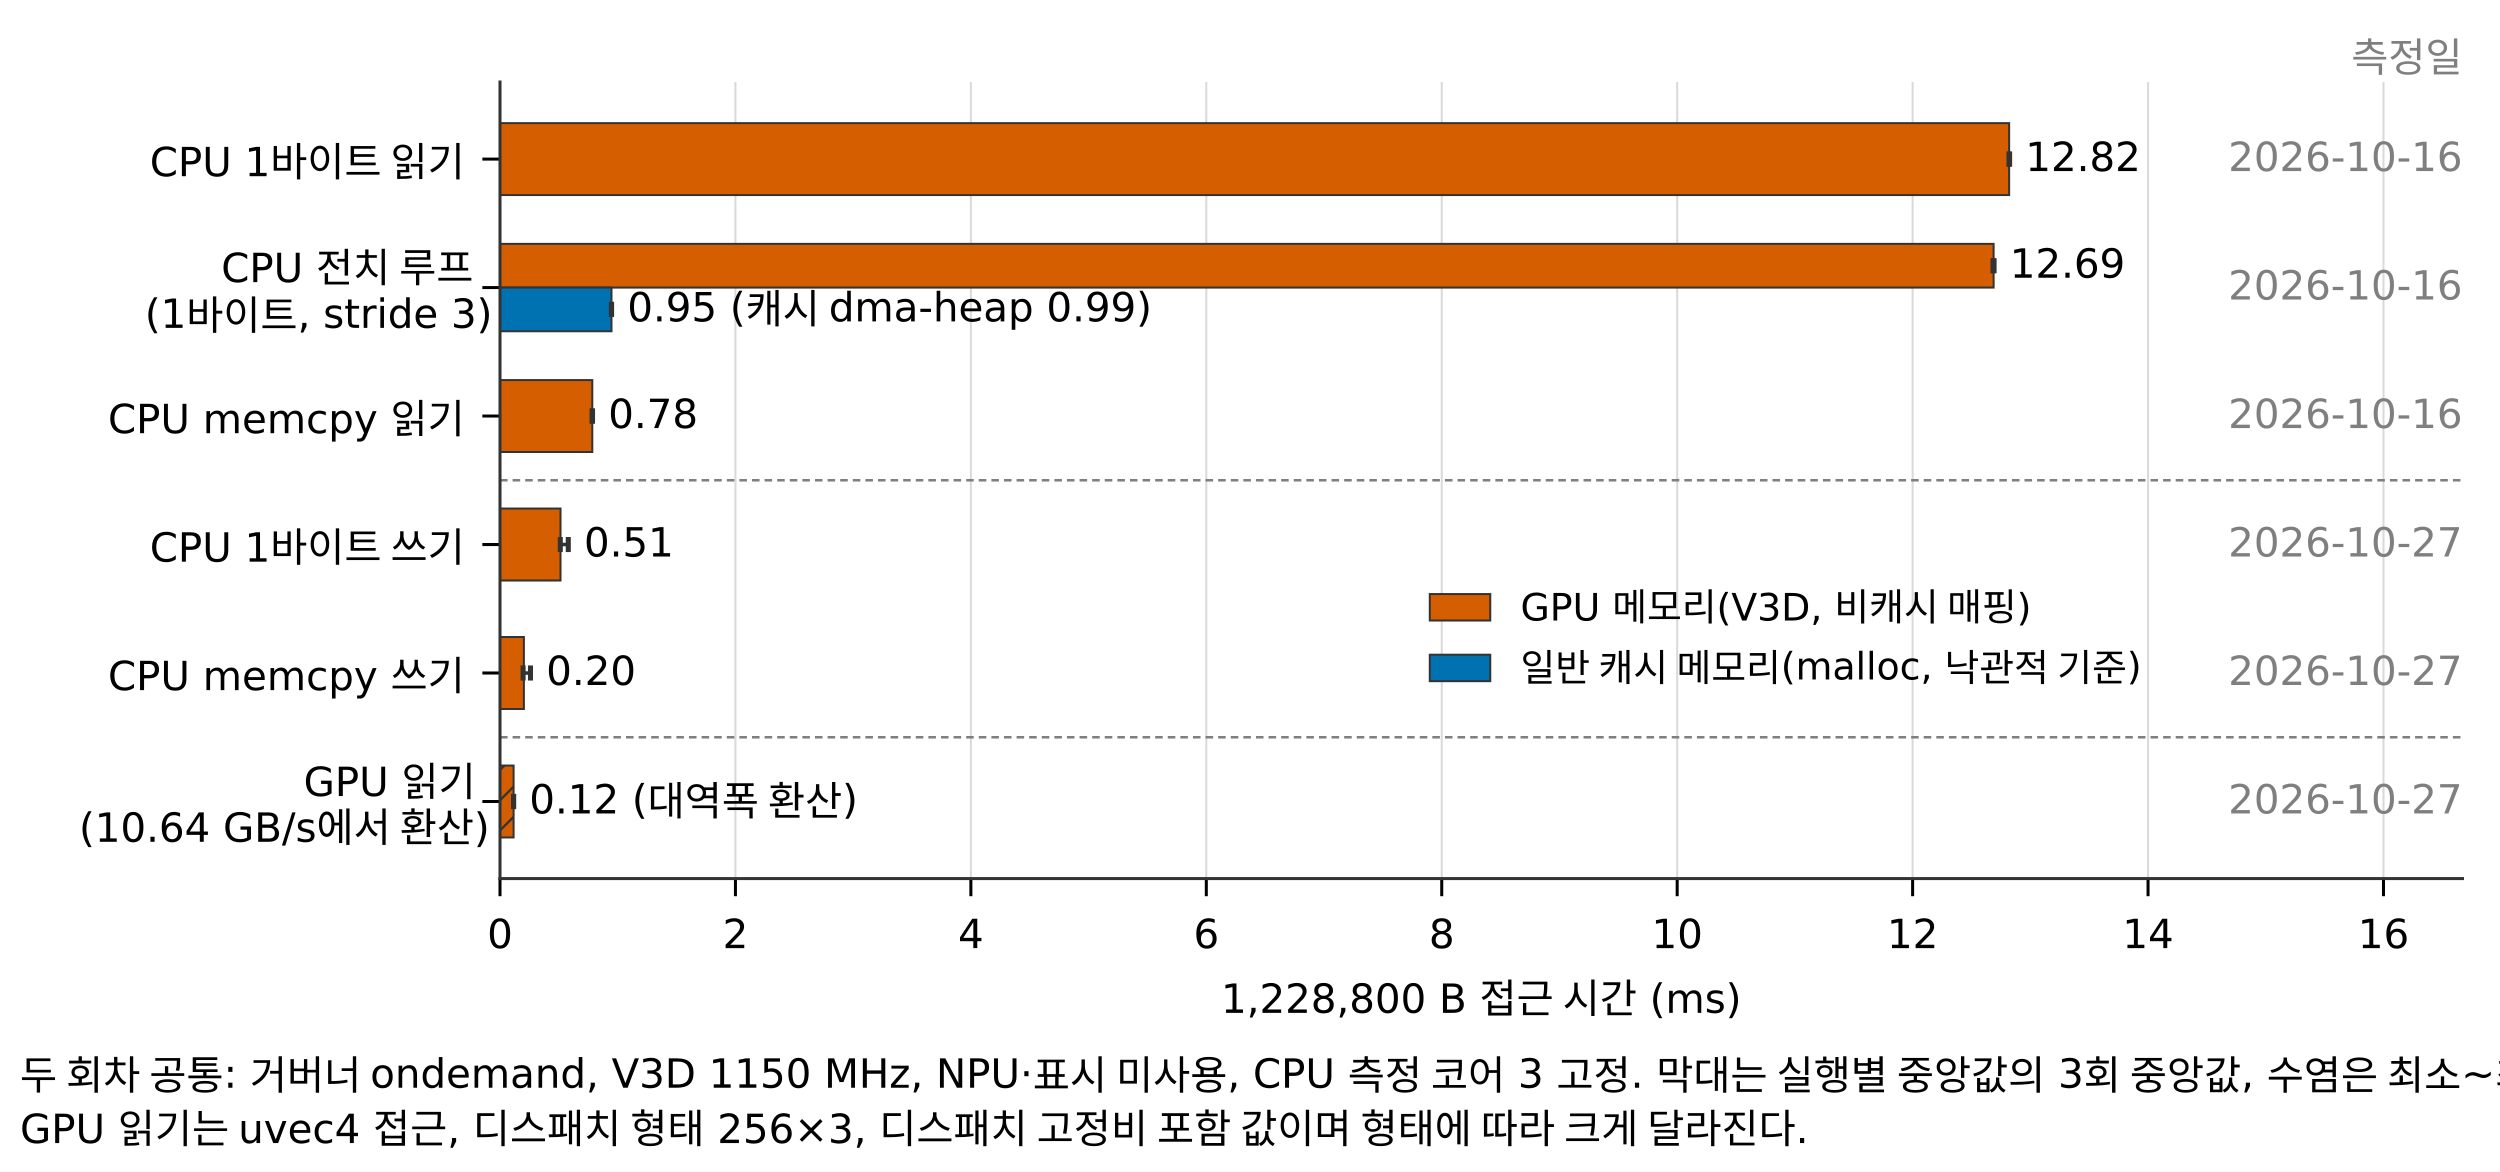
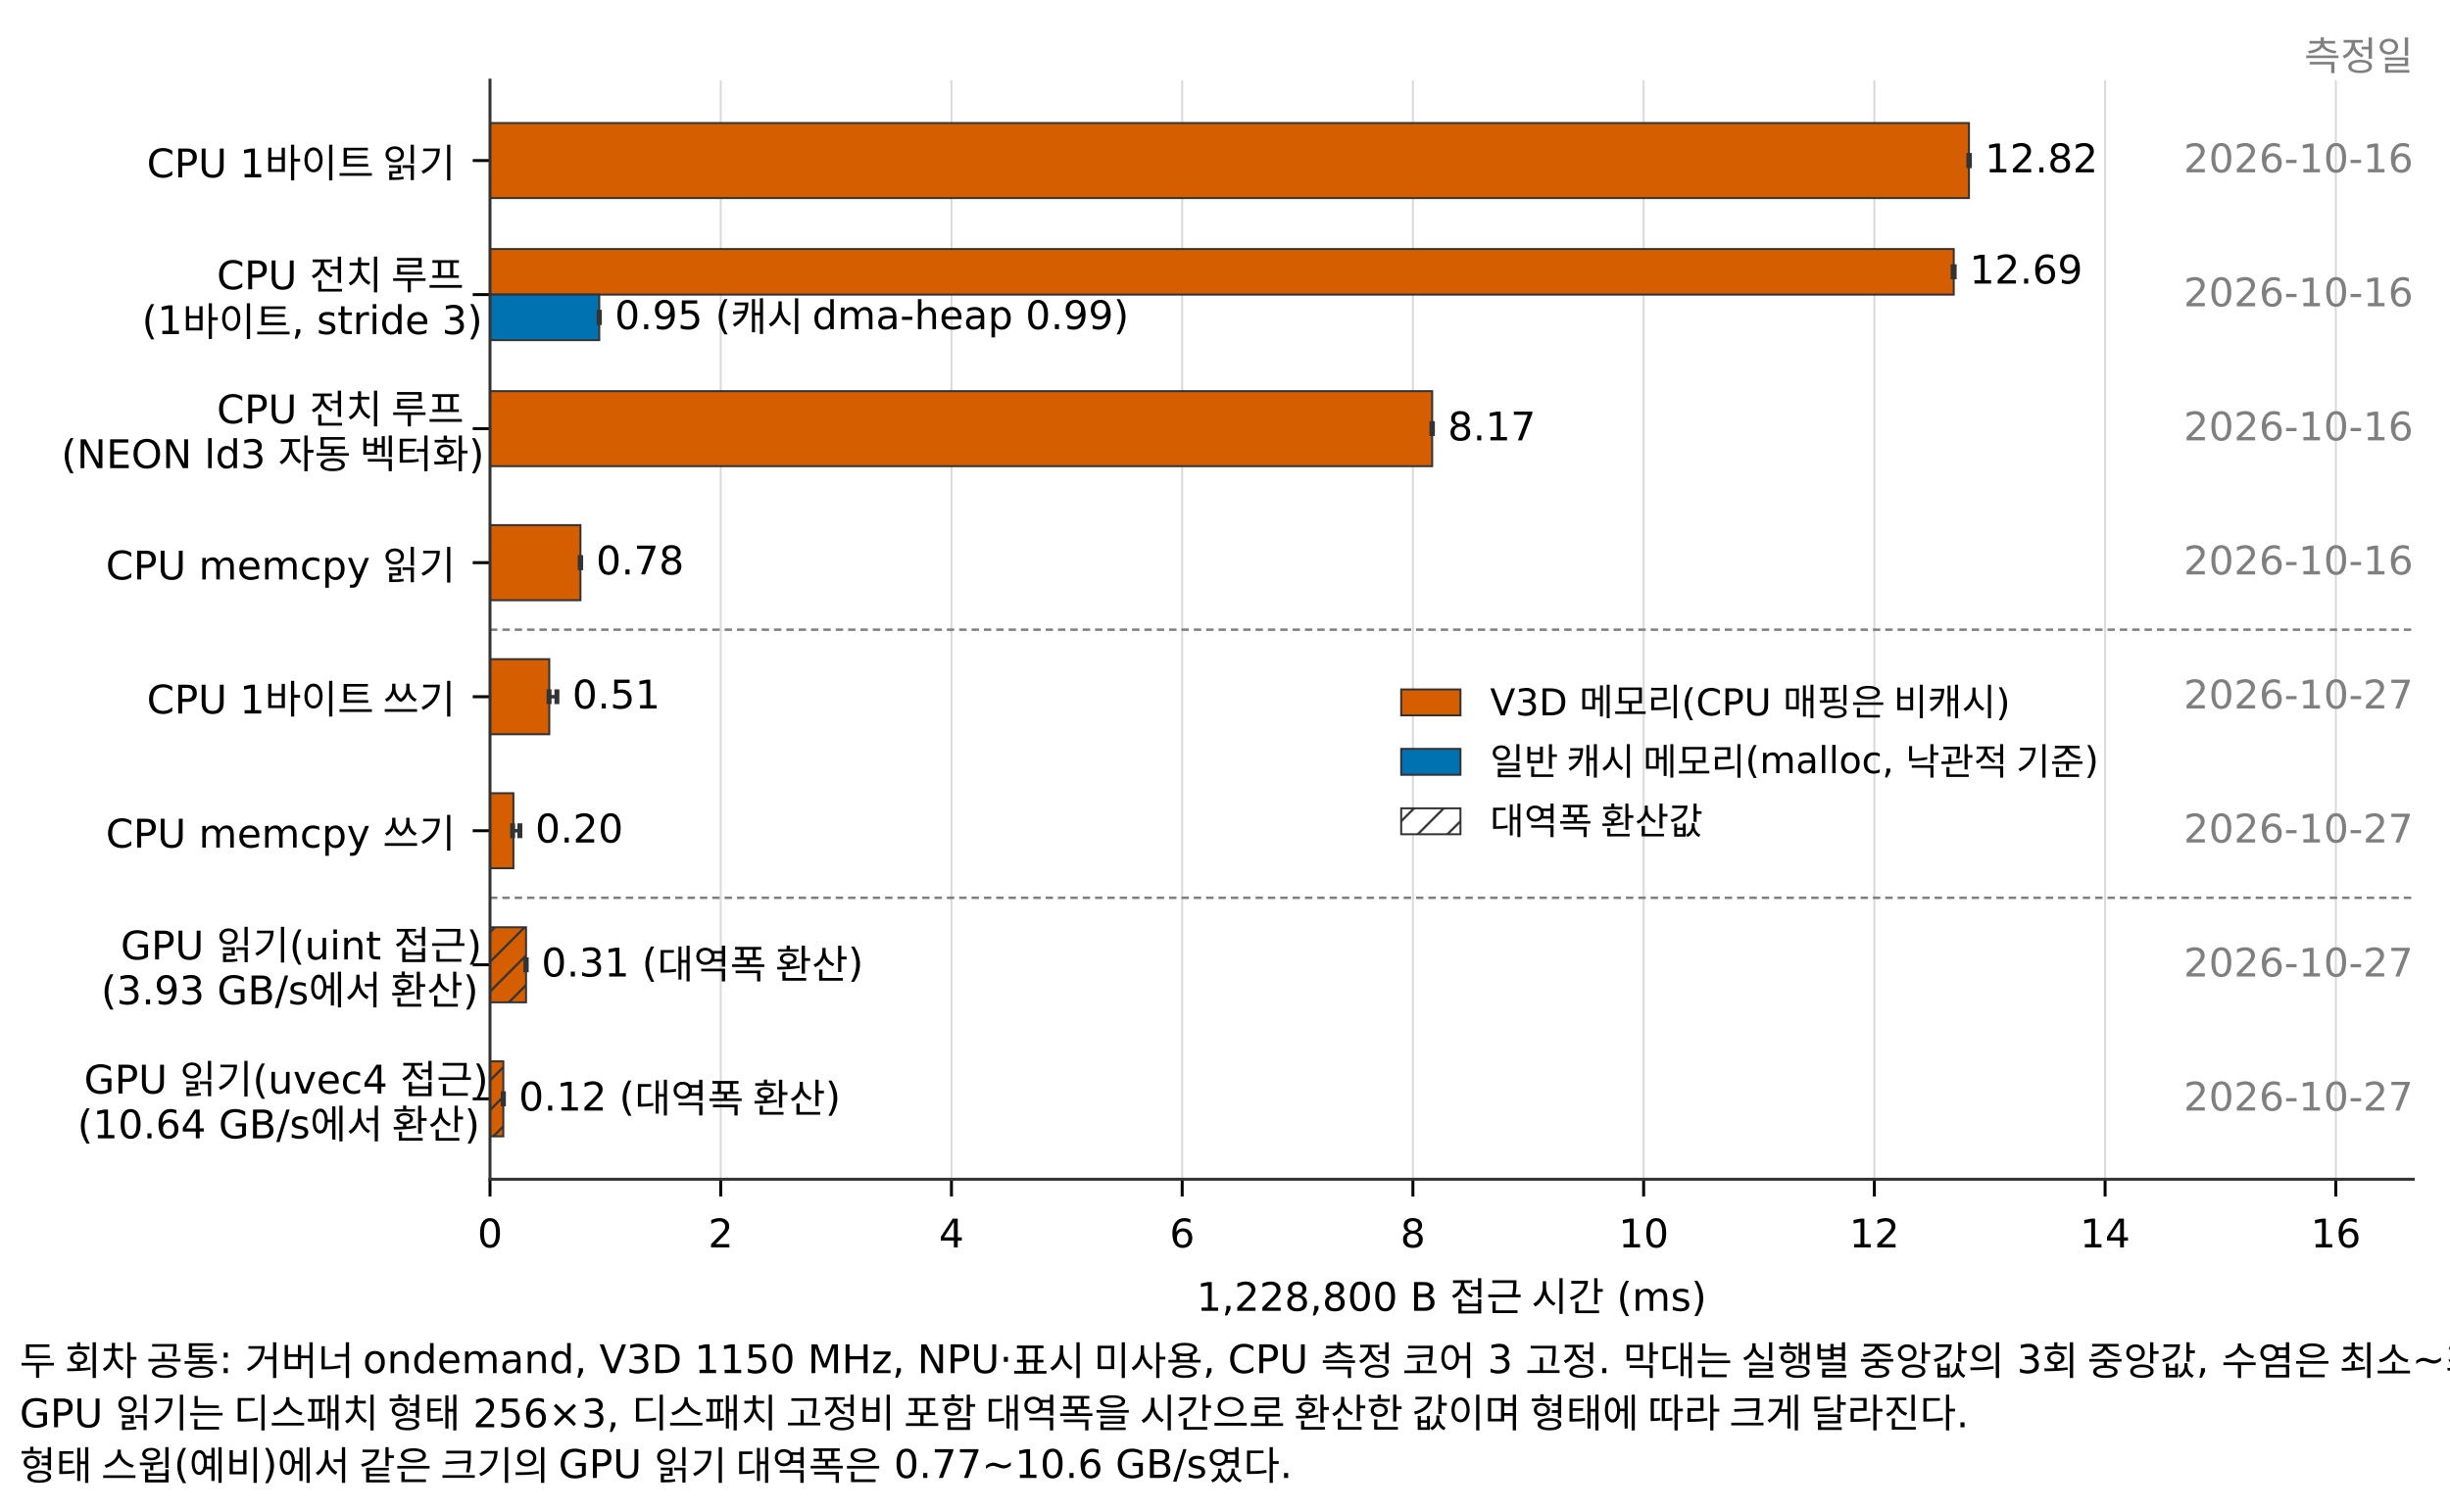
- <svg xmlns="http://www.w3.org/2000/svg" xmlns:xlink="http://www.w3.org/1999/xlink" width="496.063pt" height="232.441pt" viewBox="0 0 496.063 232.441" version="1.1">
+ <svg xmlns="http://www.w3.org/2000/svg" xmlns:xlink="http://www.w3.org/1999/xlink" width="496.063pt" height="306.142pt" viewBox="0 0 496.063 306.142" version="1.1">
  <defs>
    <style type="text/css">*{stroke-linejoin: round; stroke-linecap: butt}</style>
  </defs>
  <g id="figure_1">
    <g id="patch_1">
-       <path d="M 0 232.441  L 496.063 232.441  L 496.063 0  L 0 0  z " style="fill: #ffffff" />
+       <path d="M 0 306.142  L 496.063 306.142  L 496.063 0  L 0 0  z " style="fill: #ffffff" />
    </g>
    <g id="axes_1">
      <g id="patch_2">
-         <path d="M 99.213 174.331  L 488.622 174.331  L 488.622 16.271  L 99.213 16.271  z " style="fill: #ffffff" />
+         <path d="M 99.213 238.791  L 488.622 238.791  L 488.622 16.226  L 99.213 16.226  z " style="fill: #ffffff" />
      </g>
      <g id="matplotlib.axis_1">
        <g id="xtick_1">
          <g id="line2d_1">
-             <path d="M 99.213 174.331  L 99.213 16.271  " clip-path="url(#c9012b62f35)" style="fill: none; stroke: #d9d9d9; stroke-width: 0.4; stroke-linecap: square" />
+             <path d="M 99.213 238.791  L 99.213 16.226  " clip-path="url(#ce7f1aed5ff)" style="fill: none; stroke: #d9d9d9; stroke-width: 0.4; stroke-linecap: square" />
          </g>
          <g id="line2d_2">
            <defs>
              <path id="mfd4e453d5d" d="M 0 0  L 0 3.5  " style="stroke: #000000; stroke-width: 0.6" />
            </defs>
            <g>
-               <use xlink:href="#mfd4e453d5d" x="99.213" y="174.331" style="stroke: #000000; stroke-width: 0.6" />
+               <use xlink:href="#mfd4e453d5d" x="99.213" y="238.791" style="stroke: #000000; stroke-width: 0.6" />
            </g>
          </g>
          <g id="text_1">
-             <text style="font-size: 8px; font-family: 'NanumSquare', 'UnDotum', 'DejaVu Sans'; text-anchor: middle" x="99.213" y="188.131" transform="rotate(-0 99.2126 188.1307)">0</text>
+             <text style="font-size: 8px; font-family: 'NanumSquare', 'UnDotum', 'DejaVu Sans'; text-anchor: middle" x="99.213" y="252.591" transform="rotate(-0 99.2126 252.5906)">0</text>
          </g>
        </g>
        <g id="xtick_2">
          <g id="line2d_3">
-             <path d="M 145.929 174.331  L 145.929 16.271  " clip-path="url(#c9012b62f35)" style="fill: none; stroke: #d9d9d9; stroke-width: 0.4; stroke-linecap: square" />
+             <path d="M 145.929 238.791  L 145.929 16.226  " clip-path="url(#ce7f1aed5ff)" style="fill: none; stroke: #d9d9d9; stroke-width: 0.4; stroke-linecap: square" />
          </g>
          <g id="line2d_4">
            <g>
-               <use xlink:href="#mfd4e453d5d" x="145.929" y="174.331" style="stroke: #000000; stroke-width: 0.6" />
+               <use xlink:href="#mfd4e453d5d" x="145.929" y="238.791" style="stroke: #000000; stroke-width: 0.6" />
            </g>
          </g>
          <g id="text_2">
-             <text style="font-size: 8px; font-family: 'NanumSquare', 'UnDotum', 'DejaVu Sans'; text-anchor: middle" x="145.929" y="188.131" transform="rotate(-0 145.929 188.1307)">2</text>
+             <text style="font-size: 8px; font-family: 'NanumSquare', 'UnDotum', 'DejaVu Sans'; text-anchor: middle" x="145.929" y="252.591" transform="rotate(-0 145.929 252.5906)">2</text>
          </g>
        </g>
        <g id="xtick_3">
          <g id="line2d_5">
-             <path d="M 192.645 174.331  L 192.645 16.271  " clip-path="url(#c9012b62f35)" style="fill: none; stroke: #d9d9d9; stroke-width: 0.4; stroke-linecap: square" />
+             <path d="M 192.645 238.791  L 192.645 16.226  " clip-path="url(#ce7f1aed5ff)" style="fill: none; stroke: #d9d9d9; stroke-width: 0.4; stroke-linecap: square" />
          </g>
          <g id="line2d_6">
            <g>
-               <use xlink:href="#mfd4e453d5d" x="192.645" y="174.331" style="stroke: #000000; stroke-width: 0.6" />
+               <use xlink:href="#mfd4e453d5d" x="192.645" y="238.791" style="stroke: #000000; stroke-width: 0.6" />
            </g>
          </g>
          <g id="text_3">
-             <text style="font-size: 8px; font-family: 'NanumSquare', 'UnDotum', 'DejaVu Sans'; text-anchor: middle" x="192.645" y="188.131" transform="rotate(-0 192.6455 188.1307)">4</text>
+             <text style="font-size: 8px; font-family: 'NanumSquare', 'UnDotum', 'DejaVu Sans'; text-anchor: middle" x="192.645" y="252.591" transform="rotate(-0 192.6455 252.5906)">4</text>
          </g>
        </g>
        <g id="xtick_4">
          <g id="line2d_7">
-             <path d="M 239.362 174.331  L 239.362 16.271  " clip-path="url(#c9012b62f35)" style="fill: none; stroke: #d9d9d9; stroke-width: 0.4; stroke-linecap: square" />
+             <path d="M 239.362 238.791  L 239.362 16.226  " clip-path="url(#ce7f1aed5ff)" style="fill: none; stroke: #d9d9d9; stroke-width: 0.4; stroke-linecap: square" />
          </g>
          <g id="line2d_8">
            <g>
-               <use xlink:href="#mfd4e453d5d" x="239.362" y="174.331" style="stroke: #000000; stroke-width: 0.6" />
+               <use xlink:href="#mfd4e453d5d" x="239.362" y="238.791" style="stroke: #000000; stroke-width: 0.6" />
            </g>
          </g>
          <g id="text_4">
-             <text style="font-size: 8px; font-family: 'NanumSquare', 'UnDotum', 'DejaVu Sans'; text-anchor: middle" x="239.362" y="188.131" transform="rotate(-0 239.3619 188.1307)">6</text>
+             <text style="font-size: 8px; font-family: 'NanumSquare', 'UnDotum', 'DejaVu Sans'; text-anchor: middle" x="239.362" y="252.591" transform="rotate(-0 239.3619 252.5906)">6</text>
          </g>
        </g>
        <g id="xtick_5">
          <g id="line2d_9">
-             <path d="M 286.078 174.331  L 286.078 16.271  " clip-path="url(#c9012b62f35)" style="fill: none; stroke: #d9d9d9; stroke-width: 0.4; stroke-linecap: square" />
+             <path d="M 286.078 238.791  L 286.078 16.226  " clip-path="url(#ce7f1aed5ff)" style="fill: none; stroke: #d9d9d9; stroke-width: 0.4; stroke-linecap: square" />
          </g>
          <g id="line2d_10">
            <g>
-               <use xlink:href="#mfd4e453d5d" x="286.078" y="174.331" style="stroke: #000000; stroke-width: 0.6" />
+               <use xlink:href="#mfd4e453d5d" x="286.078" y="238.791" style="stroke: #000000; stroke-width: 0.6" />
            </g>
          </g>
          <g id="text_5">
-             <text style="font-size: 8px; font-family: 'NanumSquare', 'UnDotum', 'DejaVu Sans'; text-anchor: middle" x="286.078" y="188.131" transform="rotate(-0 286.0783 188.1307)">8</text>
+             <text style="font-size: 8px; font-family: 'NanumSquare', 'UnDotum', 'DejaVu Sans'; text-anchor: middle" x="286.078" y="252.591" transform="rotate(-0 286.0783 252.5906)">8</text>
          </g>
        </g>
        <g id="xtick_6">
          <g id="line2d_11">
-             <path d="M 332.795 174.331  L 332.795 16.271  " clip-path="url(#c9012b62f35)" style="fill: none; stroke: #d9d9d9; stroke-width: 0.4; stroke-linecap: square" />
+             <path d="M 332.795 238.791  L 332.795 16.226  " clip-path="url(#ce7f1aed5ff)" style="fill: none; stroke: #d9d9d9; stroke-width: 0.4; stroke-linecap: square" />
          </g>
          <g id="line2d_12">
            <g>
-               <use xlink:href="#mfd4e453d5d" x="332.795" y="174.331" style="stroke: #000000; stroke-width: 0.6" />
+               <use xlink:href="#mfd4e453d5d" x="332.795" y="238.791" style="stroke: #000000; stroke-width: 0.6" />
            </g>
          </g>
          <g id="text_6">
-             <text style="font-size: 8px; font-family: 'NanumSquare', 'UnDotum', 'DejaVu Sans'; text-anchor: middle" x="332.795" y="188.131" transform="rotate(-0 332.7947 188.1307)">10</text>
+             <text style="font-size: 8px; font-family: 'NanumSquare', 'UnDotum', 'DejaVu Sans'; text-anchor: middle" x="332.795" y="252.591" transform="rotate(-0 332.7947 252.5906)">10</text>
          </g>
        </g>
        <g id="xtick_7">
          <g id="line2d_13">
-             <path d="M 379.511 174.331  L 379.511 16.271  " clip-path="url(#c9012b62f35)" style="fill: none; stroke: #d9d9d9; stroke-width: 0.4; stroke-linecap: square" />
+             <path d="M 379.511 238.791  L 379.511 16.226  " clip-path="url(#ce7f1aed5ff)" style="fill: none; stroke: #d9d9d9; stroke-width: 0.4; stroke-linecap: square" />
          </g>
          <g id="line2d_14">
            <g>
-               <use xlink:href="#mfd4e453d5d" x="379.511" y="174.331" style="stroke: #000000; stroke-width: 0.6" />
+               <use xlink:href="#mfd4e453d5d" x="379.511" y="238.791" style="stroke: #000000; stroke-width: 0.6" />
            </g>
          </g>
          <g id="text_7">
-             <text style="font-size: 8px; font-family: 'NanumSquare', 'UnDotum', 'DejaVu Sans'; text-anchor: middle" x="379.511" y="188.131" transform="rotate(-0 379.5112 188.1307)">12</text>
+             <text style="font-size: 8px; font-family: 'NanumSquare', 'UnDotum', 'DejaVu Sans'; text-anchor: middle" x="379.511" y="252.591" transform="rotate(-0 379.5112 252.5906)">12</text>
          </g>
        </g>
        <g id="xtick_8">
          <g id="line2d_15">
-             <path d="M 426.228 174.331  L 426.228 16.271  " clip-path="url(#c9012b62f35)" style="fill: none; stroke: #d9d9d9; stroke-width: 0.4; stroke-linecap: square" />
+             <path d="M 426.228 238.791  L 426.228 16.226  " clip-path="url(#ce7f1aed5ff)" style="fill: none; stroke: #d9d9d9; stroke-width: 0.4; stroke-linecap: square" />
          </g>
          <g id="line2d_16">
            <g>
-               <use xlink:href="#mfd4e453d5d" x="426.228" y="174.331" style="stroke: #000000; stroke-width: 0.6" />
+               <use xlink:href="#mfd4e453d5d" x="426.228" y="238.791" style="stroke: #000000; stroke-width: 0.6" />
            </g>
          </g>
          <g id="text_8">
-             <text style="font-size: 8px; font-family: 'NanumSquare', 'UnDotum', 'DejaVu Sans'; text-anchor: middle" x="426.228" y="188.131" transform="rotate(-0 426.2276 188.1307)">14</text>
+             <text style="font-size: 8px; font-family: 'NanumSquare', 'UnDotum', 'DejaVu Sans'; text-anchor: middle" x="426.228" y="252.591" transform="rotate(-0 426.2276 252.5906)">14</text>
          </g>
        </g>
        <g id="xtick_9">
          <g id="line2d_17">
-             <path d="M 472.944 174.331  L 472.944 16.271  " clip-path="url(#c9012b62f35)" style="fill: none; stroke: #d9d9d9; stroke-width: 0.4; stroke-linecap: square" />
+             <path d="M 472.944 238.791  L 472.944 16.226  " clip-path="url(#ce7f1aed5ff)" style="fill: none; stroke: #d9d9d9; stroke-width: 0.4; stroke-linecap: square" />
          </g>
          <g id="line2d_18">
            <g>
-               <use xlink:href="#mfd4e453d5d" x="472.944" y="174.331" style="stroke: #000000; stroke-width: 0.6" />
+               <use xlink:href="#mfd4e453d5d" x="472.944" y="238.791" style="stroke: #000000; stroke-width: 0.6" />
            </g>
          </g>
          <g id="text_9">
-             <text style="font-size: 8px; font-family: 'NanumSquare', 'UnDotum', 'DejaVu Sans'; text-anchor: middle" x="472.944" y="188.131" transform="rotate(-0 472.944 188.1307)">16</text>
+             <text style="font-size: 8px; font-family: 'NanumSquare', 'UnDotum', 'DejaVu Sans'; text-anchor: middle" x="472.944" y="252.591" transform="rotate(-0 472.944 252.5906)">16</text>
          </g>
        </g>
        <g id="text_10">
-           <text style="font-size: 8px; font-family: 'NanumSquare', 'UnDotum', 'DejaVu Sans'; text-anchor: middle" x="293.917" y="200.971" transform="rotate(-0 293.9173 200.9707)">1,228,800 B 접근 시간 (ms)</text>
+           <text style="font-size: 8px; font-family: 'NanumSquare', 'UnDotum', 'DejaVu Sans'; text-anchor: middle" x="293.917" y="265.431" transform="rotate(-0 293.9173 265.4306)">1,228,800 B 접근 시간 (ms)</text>
        </g>
      </g>
      <g id="matplotlib.axis_2">
        <g id="ytick_1">
          <g id="line2d_19">
            <defs>
              <path id="m87a8d191d4" d="M 0 0  L -3.5 0  " style="stroke: #000000; stroke-width: 0.6" />
            </defs>
            <g>
-               <use xlink:href="#m87a8d191d4" x="99.213" y="31.567" style="stroke: #000000; stroke-width: 0.6" />
+               <use xlink:href="#m87a8d191d4" x="99.213" y="32.511" style="stroke: #000000; stroke-width: 0.6" />
            </g>
          </g>
          <g id="text_11">
-             <text style="font-size: 8px; font-family: 'NanumSquare', 'UnDotum', 'DejaVu Sans'; text-anchor: end" x="92.213" y="34.967" transform="rotate(-0 92.2126 34.96698)">CPU 1바이트 읽기</text>
+             <text style="font-size: 8px; font-family: 'NanumSquare', 'UnDotum', 'DejaVu Sans'; text-anchor: end" x="92.213" y="35.911" transform="rotate(-0 92.2126 35.91076)">CPU 1바이트 읽기</text>
          </g>
        </g>
        <g id="ytick_2">
          <g id="line2d_20">
            <g>
-               <use xlink:href="#m87a8d191d4" x="99.213" y="57.061" style="stroke: #000000; stroke-width: 0.6" />
+               <use xlink:href="#m87a8d191d4" x="99.213" y="59.653" style="stroke: #000000; stroke-width: 0.6" />
            </g>
          </g>
          <g id="text_12">
-             <text style="font-size: 8px; font-family: 'NanumSquare', 'UnDotum', 'DejaVu Sans'" transform="translate(43.8926 55.9805)">CPU 전치 루프</text>
-             <text style="font-size: 8px; font-family: 'NanumSquare', 'UnDotum', 'DejaVu Sans'" transform="translate(28.74885 65.0605)">(1바이트, stride 3)</text>
+             <text style="font-size: 8px; font-family: 'NanumSquare', 'UnDotum', 'DejaVu Sans'" transform="translate(43.8926 58.57284)">CPU 전치 루프</text>
+             <text style="font-size: 8px; font-family: 'NanumSquare', 'UnDotum', 'DejaVu Sans'" transform="translate(28.74885 67.65284)">(1바이트, stride 3)</text>
          </g>
        </g>
        <g id="ytick_3">
          <g id="line2d_21">
            <g>
-               <use xlink:href="#m87a8d191d4" x="99.213" y="82.554" style="stroke: #000000; stroke-width: 0.6" />
+               <use xlink:href="#m87a8d191d4" x="99.213" y="86.795" style="stroke: #000000; stroke-width: 0.6" />
            </g>
          </g>
          <g id="text_13">
-             <text style="font-size: 8px; font-family: 'NanumSquare', 'UnDotum', 'DejaVu Sans'; text-anchor: end" x="92.213" y="85.954" transform="rotate(-0 92.2126 85.95403)">CPU memcpy 읽기</text>
+             <text style="font-size: 8px; font-family: 'NanumSquare', 'UnDotum', 'DejaVu Sans'" transform="translate(43.8926 85.71492)">CPU 전치 루프</text>
+             <text style="font-size: 8px; font-family: 'NanumSquare', 'UnDotum', 'DejaVu Sans'" transform="translate(12.41385 94.79492)">(NEON ld3 자동 벡터화)</text>
          </g>
        </g>
        <g id="ytick_4">
          <g id="line2d_22">
            <g>
-               <use xlink:href="#m87a8d191d4" x="99.213" y="108.048" style="stroke: #000000; stroke-width: 0.6" />
+               <use xlink:href="#m87a8d191d4" x="99.213" y="113.937" style="stroke: #000000; stroke-width: 0.6" />
            </g>
          </g>
          <g id="text_14">
-             <text style="font-size: 8px; font-family: 'NanumSquare', 'UnDotum', 'DejaVu Sans'; text-anchor: end" x="92.213" y="111.448" transform="rotate(-0 92.2126 111.4475)">CPU 1바이트 쓰기</text>
+             <text style="font-size: 8px; font-family: 'NanumSquare', 'UnDotum', 'DejaVu Sans'; text-anchor: end" x="92.213" y="117.337" transform="rotate(-0 92.2126 117.337)">CPU memcpy 읽기</text>
          </g>
        </g>
        <g id="ytick_5">
          <g id="line2d_23">
            <g>
-               <use xlink:href="#m87a8d191d4" x="99.213" y="133.541" style="stroke: #000000; stroke-width: 0.6" />
+               <use xlink:href="#m87a8d191d4" x="99.213" y="141.079" style="stroke: #000000; stroke-width: 0.6" />
            </g>
          </g>
          <g id="text_15">
-             <text style="font-size: 8px; font-family: 'NanumSquare', 'UnDotum', 'DejaVu Sans'; text-anchor: end" x="92.213" y="136.941" transform="rotate(-0 92.2126 136.9411)">CPU memcpy 쓰기</text>
+             <text style="font-size: 8px; font-family: 'NanumSquare', 'UnDotum', 'DejaVu Sans'; text-anchor: end" x="92.213" y="144.479" transform="rotate(-0 92.2126 144.4791)">CPU 1바이트 쓰기</text>
          </g>
        </g>
        <g id="ytick_6">
          <g id="line2d_24">
            <g>
-               <use xlink:href="#m87a8d191d4" x="99.213" y="159.035" style="stroke: #000000; stroke-width: 0.6" />
+               <use xlink:href="#m87a8d191d4" x="99.213" y="168.221" style="stroke: #000000; stroke-width: 0.6" />
            </g>
          </g>
          <g id="text_16">
-             <text style="font-size: 8px; font-family: 'NanumSquare', 'UnDotum', 'DejaVu Sans'" transform="translate(60.2451 157.9546)">GPU 읽기</text>
-             <text style="font-size: 8px; font-family: 'NanumSquare', 'UnDotum', 'DejaVu Sans'" transform="translate(15.6851 167.0346)">(10.64 GB/s에서 환산)</text>
+             <text style="font-size: 8px; font-family: 'NanumSquare', 'UnDotum', 'DejaVu Sans'; text-anchor: end" x="92.213" y="171.621" transform="rotate(-0 92.2126 171.6211)">CPU memcpy 쓰기</text>
+           </g>
+         </g>
+         <g id="ytick_7">
+           <g id="line2d_25">
+             <g>
+               <use xlink:href="#m87a8d191d4" x="99.213" y="195.363" style="stroke: #000000; stroke-width: 0.6" />
+             </g>
+           </g>
+           <g id="text_17">
+             <text style="font-size: 8px; font-family: 'NanumSquare', 'UnDotum', 'DejaVu Sans'" transform="translate(24.42135 194.2832)">GPU 읽기(uint 접근)</text>
+             <text style="font-size: 8px; font-family: 'NanumSquare', 'UnDotum', 'DejaVu Sans'" transform="translate(20.4851 203.3632)">(3.93 GB/s에서 환산)</text>
+           </g>
+         </g>
+         <g id="ytick_8">
+           <g id="line2d_26">
+             <g>
+               <use xlink:href="#m87a8d191d4" x="99.213" y="222.505" style="stroke: #000000; stroke-width: 0.6" />
+             </g>
+           </g>
+           <g id="text_18">
+             <text style="font-size: 8px; font-family: 'NanumSquare', 'UnDotum', 'DejaVu Sans'" transform="translate(17.01385 221.4253)">GPU 읽기(uvec4 접근)</text>
+             <text style="font-size: 8px; font-family: 'NanumSquare', 'UnDotum', 'DejaVu Sans'" transform="translate(15.6851 230.5053)">(10.64 GB/s에서 환산)</text>
          </g>
        </g>
      </g>
      <g id="patch_3">
-         <path d="M 99.213 24.429  L 398.665 24.429  L 398.665 38.705  L 99.213 38.705  z " clip-path="url(#c9012b62f35)" style="fill: #d55e00; stroke: #333333; stroke-width: 0.4; stroke-linejoin: miter" />
+         <path d="M 99.213 24.911  L 398.665 24.911  L 398.665 40.111  L 99.213 40.111  z " clip-path="url(#ce7f1aed5ff)" style="fill: #d55e00; stroke: #333333; stroke-width: 0.4; stroke-linejoin: miter" />
      </g>
      <g id="patch_4">
-         <path d="M 99.213 48.393  L 395.582 48.393  L 395.582 57.061  L 99.213 57.061  z " clip-path="url(#c9012b62f35)" style="fill: #d55e00; stroke: #333333; stroke-width: 0.4; stroke-linejoin: miter" />
+         <path d="M 99.213 50.425  L 395.582 50.425  L 395.582 59.653  L 99.213 59.653  z " clip-path="url(#ce7f1aed5ff)" style="fill: #d55e00; stroke: #333333; stroke-width: 0.4; stroke-linejoin: miter" />
      </g>
      <g id="patch_5">
-         <path d="M 99.213 57.061  L 121.333 57.061  L 121.333 65.728  L 99.213 65.728  z " clip-path="url(#c9012b62f35)" style="fill: #0072b2; stroke: #333333; stroke-width: 0.4; stroke-linejoin: miter" />
+         <path d="M 99.213 59.653  L 121.333 59.653  L 121.333 68.881  L 99.213 68.881  z " clip-path="url(#ce7f1aed5ff)" style="fill: #0072b2; stroke: #333333; stroke-width: 0.4; stroke-linejoin: miter" />
      </g>
      <g id="patch_6">
-         <path d="M 99.213 75.416  L 117.525 75.416  L 117.525 89.692  L 99.213 89.692  z " clip-path="url(#c9012b62f35)" style="fill: #d55e00; stroke: #333333; stroke-width: 0.4; stroke-linejoin: miter" />
+         <path d="M 99.213 79.195  L 289.979 79.195  L 289.979 94.395  L 99.213 94.395  z " clip-path="url(#ce7f1aed5ff)" style="fill: #d55e00; stroke: #333333; stroke-width: 0.4; stroke-linejoin: miter" />
      </g>
      <g id="patch_7">
-         <path d="M 99.213 100.909  L 111.219 100.909  L 111.219 115.186  L 99.213 115.186  z " clip-path="url(#c9012b62f35)" style="fill: #d55e00; stroke: #333333; stroke-width: 0.4; stroke-linejoin: miter" />
+         <path d="M 99.213 106.337  L 117.525 106.337  L 117.525 121.537  L 99.213 121.537  z " clip-path="url(#ce7f1aed5ff)" style="fill: #d55e00; stroke: #333333; stroke-width: 0.4; stroke-linejoin: miter" />
      </g>
      <g id="patch_8">
-         <path d="M 99.213 126.403  L 103.954 126.403  L 103.954 140.679  L 99.213 140.679  z " clip-path="url(#c9012b62f35)" style="fill: #d55e00; stroke: #333333; stroke-width: 0.4; stroke-linejoin: miter" />
+         <path d="M 99.213 133.479  L 111.219 133.479  L 111.219 148.679  L 99.213 148.679  z " clip-path="url(#ce7f1aed5ff)" style="fill: #d55e00; stroke: #333333; stroke-width: 0.4; stroke-linejoin: miter" />
      </g>
      <g id="patch_9">
-         <path d="M 99.213 151.896  L 101.91 151.896  L 101.91 166.173  L 99.213 166.173  z " clip-path="url(#c9012b62f35)" style="fill: url(#h344357da2e); stroke: #333333; stroke-width: 0.4; stroke-linejoin: miter" />
+         <path d="M 99.213 160.621  L 103.954 160.621  L 103.954 175.821  L 99.213 175.821  z " clip-path="url(#ce7f1aed5ff)" style="fill: #d55e00; stroke: #333333; stroke-width: 0.4; stroke-linejoin: miter" />
+       </g>
+       <g id="patch_10">
+         <path d="M 99.213 187.763  L 106.509 187.763  L 106.509 202.963  L 99.213 202.963  z " clip-path="url(#ce7f1aed5ff)" style="fill: url(#h344357da2e); stroke: #333333; stroke-width: 0.4; stroke-linejoin: miter" />
+       </g>
+       <g id="patch_11">
+         <path d="M 99.213 214.906  L 101.91 214.906  L 101.91 230.105  L 99.213 230.105  z " clip-path="url(#ce7f1aed5ff)" style="fill: url(#h344357da2e); stroke: #333333; stroke-width: 0.4; stroke-linejoin: miter" />
      </g>
      <g id="LineCollection_1">
-         <path d="M 398.642 31.567  L 398.758 31.567  " clip-path="url(#c9012b62f35)" style="fill: none; stroke: #333333; stroke-width: 0.7" />
-       </g>
-       <g id="line2d_25">
+         <path d="M 398.642 32.511  L 398.758 32.511  " clip-path="url(#ce7f1aed5ff)" style="fill: none; stroke: #333333; stroke-width: 0.7" />
+       </g>
+       <g id="line2d_27">
        <defs>
          <path id="mbe005f47c5" d="M 0 1.5  L 0 -1.5  " style="stroke: #333333" />
        </defs>
-         <g clip-path="url(#c9012b62f35)">
-           <use xlink:href="#mbe005f47c5" x="398.642" y="31.567" style="fill: #1f77b4; stroke: #333333" />
-         </g>
-       </g>
-       <g id="line2d_26">
-         <g clip-path="url(#c9012b62f35)">
-           <use xlink:href="#mbe005f47c5" x="398.758" y="31.567" style="fill: #1f77b4; stroke: #333333" />
+         <g clip-path="url(#ce7f1aed5ff)">
+           <use xlink:href="#mbe005f47c5" x="398.642" y="32.511" style="fill: #1f77b4; stroke: #333333" />
+         </g>
+       </g>
+       <g id="line2d_28">
+         <g clip-path="url(#ce7f1aed5ff)">
+           <use xlink:href="#mbe005f47c5" x="398.758" y="32.511" style="fill: #1f77b4; stroke: #333333" />
        </g>
      </g>
      <g id="LineCollection_2">
-         <path d="M 395.465 52.727  L 395.675 52.727  " clip-path="url(#c9012b62f35)" style="fill: none; stroke: #333333; stroke-width: 0.7" />
-       </g>
-       <g id="line2d_27">
-         <g clip-path="url(#c9012b62f35)">
-           <use xlink:href="#mbe005f47c5" x="395.465" y="52.727" style="fill: #1f77b4; stroke: #333333" />
-         </g>
-       </g>
-       <g id="line2d_28">
-         <g clip-path="url(#c9012b62f35)">
-           <use xlink:href="#mbe005f47c5" x="395.675" y="52.727" style="fill: #1f77b4; stroke: #333333" />
+         <path d="M 395.465 55.039  L 395.675 55.039  " clip-path="url(#ce7f1aed5ff)" style="fill: none; stroke: #333333; stroke-width: 0.7" />
+       </g>
+       <g id="line2d_29">
+         <g clip-path="url(#ce7f1aed5ff)">
+           <use xlink:href="#mbe005f47c5" x="395.465" y="55.039" style="fill: #1f77b4; stroke: #333333" />
+         </g>
+       </g>
+       <g id="line2d_30">
+         <g clip-path="url(#ce7f1aed5ff)">
+           <use xlink:href="#mbe005f47c5" x="395.675" y="55.039" style="fill: #1f77b4; stroke: #333333" />
        </g>
      </g>
      <g id="LineCollection_3">
-         <path d="M 121.309 61.394  L 121.356 61.394  " clip-path="url(#c9012b62f35)" style="fill: none; stroke: #333333; stroke-width: 0.7" />
-       </g>
-       <g id="line2d_29">
-         <g clip-path="url(#c9012b62f35)">
-           <use xlink:href="#mbe005f47c5" x="121.309" y="61.394" style="fill: #1f77b4; stroke: #333333" />
-         </g>
-       </g>
-       <g id="line2d_30">
-         <g clip-path="url(#c9012b62f35)">
-           <use xlink:href="#mbe005f47c5" x="121.356" y="61.394" style="fill: #1f77b4; stroke: #333333" />
+         <path d="M 121.309 64.267  L 121.356 64.267  " clip-path="url(#ce7f1aed5ff)" style="fill: none; stroke: #333333; stroke-width: 0.7" />
+       </g>
+       <g id="line2d_31">
+         <g clip-path="url(#ce7f1aed5ff)">
+           <use xlink:href="#mbe005f47c5" x="121.309" y="64.267" style="fill: #1f77b4; stroke: #333333" />
+         </g>
+       </g>
+       <g id="line2d_32">
+         <g clip-path="url(#ce7f1aed5ff)">
+           <use xlink:href="#mbe005f47c5" x="121.356" y="64.267" style="fill: #1f77b4; stroke: #333333" />
        </g>
      </g>
      <g id="LineCollection_4">
-         <path d="M 117.479 82.554  L 117.572 82.554  " clip-path="url(#c9012b62f35)" style="fill: none; stroke: #333333; stroke-width: 0.7" />
-       </g>
-       <g id="line2d_31">
-         <g clip-path="url(#c9012b62f35)">
-           <use xlink:href="#mbe005f47c5" x="117.479" y="82.554" style="fill: #1f77b4; stroke: #333333" />
-         </g>
-       </g>
-       <g id="line2d_32">
-         <g clip-path="url(#c9012b62f35)">
-           <use xlink:href="#mbe005f47c5" x="117.572" y="82.554" style="fill: #1f77b4; stroke: #333333" />
+         <path d="M 289.932 86.795  L 290.026 86.795  " clip-path="url(#ce7f1aed5ff)" style="fill: none; stroke: #333333; stroke-width: 0.7" />
+       </g>
+       <g id="line2d_33">
+         <g clip-path="url(#ce7f1aed5ff)">
+           <use xlink:href="#mbe005f47c5" x="289.932" y="86.795" style="fill: #1f77b4; stroke: #333333" />
+         </g>
+       </g>
+       <g id="line2d_34">
+         <g clip-path="url(#ce7f1aed5ff)">
+           <use xlink:href="#mbe005f47c5" x="290.026" y="86.795" style="fill: #1f77b4; stroke: #333333" />
        </g>
      </g>
      <g id="LineCollection_5">
-         <path d="M 111.172 108.048  L 112.76 108.048  " clip-path="url(#c9012b62f35)" style="fill: none; stroke: #333333; stroke-width: 0.7" />
-       </g>
-       <g id="line2d_33">
-         <g clip-path="url(#c9012b62f35)">
-           <use xlink:href="#mbe005f47c5" x="111.172" y="108.048" style="fill: #1f77b4; stroke: #333333" />
-         </g>
-       </g>
-       <g id="line2d_34">
-         <g clip-path="url(#c9012b62f35)">
-           <use xlink:href="#mbe005f47c5" x="112.76" y="108.048" style="fill: #1f77b4; stroke: #333333" />
+         <path d="M 117.479 113.937  L 117.572 113.937  " clip-path="url(#ce7f1aed5ff)" style="fill: none; stroke: #333333; stroke-width: 0.7" />
+       </g>
+       <g id="line2d_35">
+         <g clip-path="url(#ce7f1aed5ff)">
+           <use xlink:href="#mbe005f47c5" x="117.479" y="113.937" style="fill: #1f77b4; stroke: #333333" />
+         </g>
+       </g>
+       <g id="line2d_36">
+         <g clip-path="url(#ce7f1aed5ff)">
+           <use xlink:href="#mbe005f47c5" x="117.572" y="113.937" style="fill: #1f77b4; stroke: #333333" />
        </g>
      </g>
      <g id="LineCollection_6">
-         <path d="M 103.791 133.541  L 105.262 133.541  " clip-path="url(#c9012b62f35)" style="fill: none; stroke: #333333; stroke-width: 0.7" />
-       </g>
-       <g id="line2d_35">
-         <g clip-path="url(#c9012b62f35)">
-           <use xlink:href="#mbe005f47c5" x="103.791" y="133.541" style="fill: #1f77b4; stroke: #333333" />
-         </g>
-       </g>
-       <g id="line2d_36">
-         <g clip-path="url(#c9012b62f35)">
-           <use xlink:href="#mbe005f47c5" x="105.262" y="133.541" style="fill: #1f77b4; stroke: #333333" />
+         <path d="M 111.172 141.079  L 112.76 141.079  " clip-path="url(#ce7f1aed5ff)" style="fill: none; stroke: #333333; stroke-width: 0.7" />
+       </g>
+       <g id="line2d_37">
+         <g clip-path="url(#ce7f1aed5ff)">
+           <use xlink:href="#mbe005f47c5" x="111.172" y="141.079" style="fill: #1f77b4; stroke: #333333" />
+         </g>
+       </g>
+       <g id="line2d_38">
+         <g clip-path="url(#ce7f1aed5ff)">
+           <use xlink:href="#mbe005f47c5" x="112.76" y="141.079" style="fill: #1f77b4; stroke: #333333" />
        </g>
      </g>
      <g id="LineCollection_7">
-         <path d="M 101.909 159.035  L 101.911 159.035  " clip-path="url(#c9012b62f35)" style="fill: none; stroke: #333333; stroke-width: 0.7" />
-       </g>
-       <g id="line2d_37">
-         <g clip-path="url(#c9012b62f35)">
-           <use xlink:href="#mbe005f47c5" x="101.909" y="159.035" style="fill: #1f77b4; stroke: #333333" />
-         </g>
-       </g>
-       <g id="line2d_38">
-         <g clip-path="url(#c9012b62f35)">
-           <use xlink:href="#mbe005f47c5" x="101.911" y="159.035" style="fill: #1f77b4; stroke: #333333" />
-         </g>
+         <path d="M 103.791 168.221  L 105.262 168.221  " clip-path="url(#ce7f1aed5ff)" style="fill: none; stroke: #333333; stroke-width: 0.7" />
      </g>
      <g id="line2d_39">
-         <path d="M 99.213 95.301  L 488.622 95.301  " clip-path="url(#c9012b62f35)" style="fill: none; stroke-dasharray: 1.5,1; stroke-dashoffset: 0; stroke: #7f7f7f; stroke-width: 0.5" />
+         <g clip-path="url(#ce7f1aed5ff)">
+           <use xlink:href="#mbe005f47c5" x="103.791" y="168.221" style="fill: #1f77b4; stroke: #333333" />
+         </g>
      </g>
      <g id="line2d_40">
-         <path d="M 99.213 146.288  L 488.622 146.288  " clip-path="url(#c9012b62f35)" style="fill: none; stroke-dasharray: 1.5,1; stroke-dashoffset: 0; stroke: #7f7f7f; stroke-width: 0.5" />
-       </g>
-       <g id="patch_10">
-         <path d="M 99.213 174.331  L 99.213 16.271  " style="fill: none; stroke: #333333; stroke-width: 0.6; stroke-linejoin: miter; stroke-linecap: square" />
-       </g>
-       <g id="patch_11">
-         <path d="M 99.213 174.331  L 488.622 174.331  " style="fill: none; stroke: #333333; stroke-width: 0.6; stroke-linejoin: miter; stroke-linecap: square" />
-       </g>
-       <g id="text_17">
-         <text style="font-size: 8px; font-family: 'NanumSquare', 'UnDotum', 'DejaVu Sans'; text-anchor: start" x="401.874" y="33.947" transform="rotate(-0 401.8736 33.94698)">12.82</text>
-       </g>
-       <g id="text_18">
-         <text style="font-size: 8px; font-family: 'NanumSquare', 'UnDotum', 'DejaVu Sans'; text-anchor: start" x="398.79" y="55.107" transform="rotate(-0 398.7903 55.1066)">12.69</text>
+         <g clip-path="url(#ce7f1aed5ff)">
+           <use xlink:href="#mbe005f47c5" x="105.262" y="168.221" style="fill: #1f77b4; stroke: #333333" />
+         </g>
+       </g>
+       <g id="LineCollection_8">
+         <path d="M 106.503 195.363  L 106.51 195.363  " clip-path="url(#ce7f1aed5ff)" style="fill: none; stroke: #333333; stroke-width: 0.7" />
+       </g>
+       <g id="line2d_41">
+         <g clip-path="url(#ce7f1aed5ff)">
+           <use xlink:href="#mbe005f47c5" x="106.503" y="195.363" style="fill: #1f77b4; stroke: #333333" />
+         </g>
+       </g>
+       <g id="line2d_42">
+         <g clip-path="url(#ce7f1aed5ff)">
+           <use xlink:href="#mbe005f47c5" x="106.51" y="195.363" style="fill: #1f77b4; stroke: #333333" />
+         </g>
+       </g>
+       <g id="LineCollection_9">
+         <path d="M 101.909 222.505  L 101.911 222.505  " clip-path="url(#ce7f1aed5ff)" style="fill: none; stroke: #333333; stroke-width: 0.7" />
+       </g>
+       <g id="line2d_43">
+         <g clip-path="url(#ce7f1aed5ff)">
+           <use xlink:href="#mbe005f47c5" x="101.909" y="222.505" style="fill: #1f77b4; stroke: #333333" />
+         </g>
+       </g>
+       <g id="line2d_44">
+         <g clip-path="url(#ce7f1aed5ff)">
+           <use xlink:href="#mbe005f47c5" x="101.911" y="222.505" style="fill: #1f77b4; stroke: #333333" />
+         </g>
+       </g>
+       <g id="line2d_45">
+         <path d="M 99.213 127.508  L 488.622 127.508  " clip-path="url(#ce7f1aed5ff)" style="fill: none; stroke-dasharray: 1.5,1; stroke-dashoffset: 0; stroke: #7f7f7f; stroke-width: 0.5" />
+       </g>
+       <g id="line2d_46">
+         <path d="M 99.213 181.792  L 488.622 181.792  " clip-path="url(#ce7f1aed5ff)" style="fill: none; stroke-dasharray: 1.5,1; stroke-dashoffset: 0; stroke: #7f7f7f; stroke-width: 0.5" />
+       </g>
+       <g id="patch_12">
+         <path d="M 99.213 238.791  L 99.213 16.226  " style="fill: none; stroke: #333333; stroke-width: 0.6; stroke-linejoin: miter; stroke-linecap: square" />
+       </g>
+       <g id="patch_13">
+         <path d="M 99.213 238.791  L 488.622 238.791  " style="fill: none; stroke: #333333; stroke-width: 0.6; stroke-linejoin: miter; stroke-linecap: square" />
      </g>
      <g id="text_19">
-         <text style="font-size: 8px; font-family: 'NanumSquare', 'UnDotum', 'DejaVu Sans'; text-anchor: start" x="124.471" y="63.774" transform="rotate(-0 124.4715 63.7744)">0.95 (캐시 dma-heap 0.99)</text>
+         <text style="font-size: 8px; font-family: 'NanumSquare', 'UnDotum', 'DejaVu Sans'; text-anchor: start" x="401.874" y="34.891" transform="rotate(-0 401.8736 34.89076)">12.82</text>
      </g>
      <g id="text_20">
-         <text style="font-size: 8px; font-family: 'NanumSquare', 'UnDotum', 'DejaVu Sans'; text-anchor: start" x="120.687" y="84.934" transform="rotate(-0 120.6874 84.93403)">0.78</text>
+         <text style="font-size: 8px; font-family: 'NanumSquare', 'UnDotum', 'DejaVu Sans'; text-anchor: start" x="398.79" y="57.419" transform="rotate(-0 398.7903 57.41868)">12.69</text>
      </g>
      <g id="text_21">
-         <text style="font-size: 8px; font-family: 'NanumSquare', 'UnDotum', 'DejaVu Sans'; text-anchor: start" x="115.876" y="110.428" transform="rotate(-0 115.8756 110.4275)">0.51</text>
+         <text style="font-size: 8px; font-family: 'NanumSquare', 'UnDotum', 'DejaVu Sans'; text-anchor: start" x="124.471" y="66.647" transform="rotate(-0 124.4715 66.64699)">0.95 (캐시 dma-heap 0.99)</text>
      </g>
      <g id="text_22">
-         <text style="font-size: 8px; font-family: 'NanumSquare', 'UnDotum', 'DejaVu Sans'; text-anchor: start" x="108.378" y="135.921" transform="rotate(-0 108.3777 135.9211)">0.20</text>
+         <text style="font-size: 8px; font-family: 'NanumSquare', 'UnDotum', 'DejaVu Sans'; text-anchor: start" x="293.141" y="89.175" transform="rotate(-0 293.1411 89.17491)">8.17</text>
      </g>
      <g id="text_23">
-         <text style="font-size: 8px; font-family: 'NanumSquare', 'UnDotum', 'DejaVu Sans'; text-anchor: start" x="105.026" y="161.415" transform="rotate(-0 105.0262 161.4146)">0.12 (대역폭 환산)</text>
+         <text style="font-size: 8px; font-family: 'NanumSquare', 'UnDotum', 'DejaVu Sans'; text-anchor: start" x="120.687" y="116.317" transform="rotate(-0 120.6874 116.317)">0.78</text>
      </g>
      <g id="text_24">
-         <text style="font-size: 8px; font-family: 'NanumSquare', 'UnDotum', 'DejaVu Sans'; text-anchor: end; fill: #7f7f7f" x="488.622" y="33.947" transform="rotate(-0 488.622 33.94698)">2026-10-16</text>
+         <text style="font-size: 8px; font-family: 'NanumSquare', 'UnDotum', 'DejaVu Sans'; text-anchor: start" x="115.876" y="143.459" transform="rotate(-0 115.8756 143.4591)">0.51</text>
      </g>
      <g id="text_25">
-         <text style="font-size: 8px; font-family: 'NanumSquare', 'UnDotum', 'DejaVu Sans'; text-anchor: end; fill: #7f7f7f" x="488.622" y="59.441" transform="rotate(-0 488.622 59.4405)">2026-10-16</text>
+         <text style="font-size: 8px; font-family: 'NanumSquare', 'UnDotum', 'DejaVu Sans'; text-anchor: start" x="108.378" y="170.601" transform="rotate(-0 108.3777 170.6011)">0.20</text>
      </g>
      <g id="text_26">
-         <text style="font-size: 8px; font-family: 'NanumSquare', 'UnDotum', 'DejaVu Sans'; text-anchor: end; fill: #7f7f7f" x="488.622" y="84.934" transform="rotate(-0 488.622 84.93403)">2026-10-16</text>
+         <text style="font-size: 8px; font-family: 'NanumSquare', 'UnDotum', 'DejaVu Sans'; text-anchor: start" x="109.626" y="197.743" transform="rotate(-0 109.6258 197.7432)">0.31 (대역폭 환산)</text>
      </g>
      <g id="text_27">
-         <text style="font-size: 8px; font-family: 'NanumSquare', 'UnDotum', 'DejaVu Sans'; text-anchor: end; fill: #7f7f7f" x="488.622" y="110.428" transform="rotate(-0 488.622 110.4275)">2026-10-27</text>
+         <text style="font-size: 8px; font-family: 'NanumSquare', 'UnDotum', 'DejaVu Sans'; text-anchor: start" x="105.026" y="224.885" transform="rotate(-0 105.0262 224.8853)">0.12 (대역폭 환산)</text>
      </g>
      <g id="text_28">
-         <text style="font-size: 8px; font-family: 'NanumSquare', 'UnDotum', 'DejaVu Sans'; text-anchor: end; fill: #7f7f7f" x="488.622" y="135.921" transform="rotate(-0 488.622 135.9211)">2026-10-27</text>
+         <text style="font-size: 8px; font-family: 'NanumSquare', 'UnDotum', 'DejaVu Sans'; text-anchor: end; fill: #7f7f7f" x="488.622" y="34.891" transform="rotate(-0 488.622 34.89076)">2026-10-16</text>
      </g>
      <g id="text_29">
-         <text style="font-size: 8px; font-family: 'NanumSquare', 'UnDotum', 'DejaVu Sans'; text-anchor: end; fill: #7f7f7f" x="488.622" y="161.415" transform="rotate(-0 488.622 161.4146)">2026-10-27</text>
+         <text style="font-size: 8px; font-family: 'NanumSquare', 'UnDotum', 'DejaVu Sans'; text-anchor: end; fill: #7f7f7f" x="488.622" y="62.033" transform="rotate(-0 488.622 62.03284)">2026-10-16</text>
      </g>
      <g id="text_30">
-         <text style="font-size: 8px; font-family: 'NanumSquare', 'UnDotum', 'DejaVu Sans'; text-anchor: end; fill: #7f7f7f" x="488.622" y="14.231" transform="rotate(-0 488.622 14.23087)">측정일</text>
+         <text style="font-size: 8px; font-family: 'NanumSquare', 'UnDotum', 'DejaVu Sans'; text-anchor: end; fill: #7f7f7f" x="488.622" y="89.175" transform="rotate(-0 488.622 89.17491)">2026-10-16</text>
+       </g>
+       <g id="text_31">
+         <text style="font-size: 8px; font-family: 'NanumSquare', 'UnDotum', 'DejaVu Sans'; text-anchor: end; fill: #7f7f7f" x="488.622" y="116.317" transform="rotate(-0 488.622 116.317)">2026-10-16</text>
+       </g>
+       <g id="text_32">
+         <text style="font-size: 8px; font-family: 'NanumSquare', 'UnDotum', 'DejaVu Sans'; text-anchor: end; fill: #7f7f7f" x="488.622" y="143.459" transform="rotate(-0 488.622 143.4591)">2026-10-27</text>
+       </g>
+       <g id="text_33">
+         <text style="font-size: 8px; font-family: 'NanumSquare', 'UnDotum', 'DejaVu Sans'; text-anchor: end; fill: #7f7f7f" x="488.622" y="170.601" transform="rotate(-0 488.622 170.6011)">2026-10-27</text>
+       </g>
+       <g id="text_34">
+         <text style="font-size: 8px; font-family: 'NanumSquare', 'UnDotum', 'DejaVu Sans'; text-anchor: end; fill: #7f7f7f" x="488.622" y="197.743" transform="rotate(-0 488.622 197.7432)">2026-10-27</text>
+       </g>
+       <g id="text_35">
+         <text style="font-size: 8px; font-family: 'NanumSquare', 'UnDotum', 'DejaVu Sans'; text-anchor: end; fill: #7f7f7f" x="488.622" y="224.885" transform="rotate(-0 488.622 224.8853)">2026-10-27</text>
+       </g>
+       <g id="text_36">
+         <text style="font-size: 8px; font-family: 'NanumSquare', 'UnDotum', 'DejaVu Sans'; text-anchor: end; fill: #7f7f7f" x="488.622" y="14.186" transform="rotate(-0 488.622 14.18551)">측정일</text>
      </g>
      <g id="legend_1">
-         <g id="patch_12">
-           <path d="M 283.705 123.125  L 295.705 123.125  L 295.705 117.875  L 283.705 117.875  z " style="fill: #d55e00; stroke: #333333; stroke-width: 0.4; stroke-linejoin: miter" />
-         </g>
-         <g id="text_31">
-           <text style="font-size: 7.5px; font-family: 'NanumSquare', 'UnDotum', 'DejaVu Sans'; text-anchor: start" x="301.705" y="123.125" transform="rotate(-0 301.7052 123.1253)">GPU 메모리(V3D, 비캐시 매핑)</text>
-         </g>
-         <g id="patch_13">
-           <path d="M 283.705 135.163  L 295.705 135.163  L 295.705 129.913  L 283.705 129.913  z " style="fill: #0072b2; stroke: #333333; stroke-width: 0.4; stroke-linejoin: miter" />
-         </g>
-         <g id="text_32">
-           <text style="font-size: 7.5px; font-family: 'NanumSquare', 'UnDotum', 'DejaVu Sans'; text-anchor: start" x="301.705" y="135.163" transform="rotate(-0 301.7052 135.1628)">일반 캐시 메모리(malloc, 낙관적 기준)</text>
+         <g id="patch_14">
+           <path d="M 283.705 144.855  L 295.705 144.855  L 295.705 139.605  L 283.705 139.605  z " style="fill: #d55e00; stroke: #333333; stroke-width: 0.4; stroke-linejoin: miter" />
+         </g>
+         <g id="text_37">
+           <text style="font-size: 7.5px; font-family: 'NanumSquare', 'UnDotum', 'DejaVu Sans'; text-anchor: start" x="301.705" y="144.855" transform="rotate(-0 301.7052 144.8547)">V3D 메모리(CPU 매핑은 비캐시)</text>
+         </g>
+         <g id="patch_15">
+           <path d="M 283.705 156.892  L 295.705 156.892  L 295.705 151.642  L 283.705 151.642  z " style="fill: #0072b2; stroke: #333333; stroke-width: 0.4; stroke-linejoin: miter" />
+         </g>
+         <g id="text_38">
+           <text style="font-size: 7.5px; font-family: 'NanumSquare', 'UnDotum', 'DejaVu Sans'; text-anchor: start" x="301.705" y="156.892" transform="rotate(-0 301.7052 156.8922)">일반 캐시 메모리(malloc, 낙관적 기준)</text>
+         </g>
+         <g id="patch_16">
+           <path d="M 283.705 168.93  L 295.705 168.93  L 295.705 163.68  L 283.705 163.68  z " style="fill: url(#h3ea934c72e); stroke: #333333; stroke-width: 0.4; stroke-linejoin: miter" />
+         </g>
+         <g id="text_39">
+           <text style="font-size: 7.5px; font-family: 'NanumSquare', 'UnDotum', 'DejaVu Sans'; text-anchor: start" x="301.705" y="168.93" transform="rotate(-0 301.7052 168.9297)">대역폭 환산값</text>
        </g>
      </g>
    </g>
-     <g id="text_33">
-       <text style="font-size: 8px; font-family: 'NanumSquare', 'UnDotum', 'DejaVu Sans'" transform="translate(3.968504 216.1997)">두 회차 공통: 거버너 ondemand, V3D 1150 MHz, NPU·표시 미사용, CPU 측정 코어 3 고정. 막대는 실행별 중앙값의 3회 중앙값, 수염은 최소~최대.</text>
-       <text style="font-size: 8px; font-family: 'NanumSquare', 'UnDotum', 'DejaVu Sans'" transform="translate(3.968504 226.8114)">GPU 읽기는 uvec4 접근, 디스패치 형태 256×3, 디스패치 고정비 포함 값이며 형태에 따라 크게 달라진다.</text>
+     <g id="text_40">
+       <text style="font-size: 8px; font-family: 'NanumSquare', 'UnDotum', 'DejaVu Sans'" transform="translate(3.968504 278.408)">두 회차 공통: 거버너 ondemand, V3D 1150 MHz, NPU·표시 미사용, CPU 측정 코어 3 고정. 막대는 실행별 중앙값의 3회 중앙값, 수염은 최소~최대.</text>
+       <text style="font-size: 8px; font-family: 'NanumSquare', 'UnDotum', 'DejaVu Sans'" transform="translate(3.968504 289.0198)">GPU 읽기는 디스패치 형태 256×3, 디스패치 고정비 포함 대역폭을 시간으로 환산한 값이며 형태에 따라 크게 달라진다.</text>
+       <text style="font-size: 8px; font-family: 'NanumSquare', 'UnDotum', 'DejaVu Sans'" transform="translate(3.968504 299.6403)">형태 스윕(예비)에서 같은 크기의 GPU 읽기 대역폭은 0.77~10.6 GB/s였다.</text>
    </g>
  </g>
  <defs>
-     <clipPath id="c9012b62f35">
-       <rect x="99.213" y="16.271" width="389.409" height="158.06" />
+     <clipPath id="ce7f1aed5ff">
+       <rect x="99.213" y="16.226" width="389.409" height="222.565" />
    </clipPath>
  </defs>
  <defs>
    <pattern id="h344357da2e" patternUnits="userSpaceOnUse" x="0" y="0" width="72" height="72">
      <rect x="0" y="0" width="73" height="73" fill="#d55e00" />
      <path d="M -36 36  L 36 -36  M -33 39  L 39 -33  M -30 42  L 42 -30  M -27 45  L 45 -27  M -24 48  L 48 -24  M -21 51  L 51 -21  M -18 54  L 54 -18  M -15 57  L 57 -15  M -12 60  L 60 -12  M -9 63  L 63 -9  M -6 66  L 66 -6  M -3 69  L 69 -3  M 0 72  L 72 0  M 3 75  L 75 3  M 6 78  L 78 6  M 9 81  L 81 9  M 12 84  L 84 12  M 15 87  L 87 15  M 18 90  L 90 18  M 21 93  L 93 21  M 24 96  L 96 24  M 27 99  L 99 27  M 30 102  L 102 30  M 33 105  L 105 33  M 36 108  L 108 36  " style="fill: #333333; stroke: #333333; stroke-width: 0.45; stroke-linecap: butt; stroke-linejoin: miter" />
    </pattern>
+     <pattern id="h3ea934c72e" patternUnits="userSpaceOnUse" x="0" y="0" width="72" height="72">
+       <rect x="0" y="0" width="73" height="73" fill="#ffffff" />
+       <path d="M -36 36  L 36 -36  M -33 39  L 39 -33  M -30 42  L 42 -30  M -27 45  L 45 -27  M -24 48  L 48 -24  M -21 51  L 51 -21  M -18 54  L 54 -18  M -15 57  L 57 -15  M -12 60  L 60 -12  M -9 63  L 63 -9  M -6 66  L 66 -6  M -3 69  L 69 -3  M 0 72  L 72 0  M 3 75  L 75 3  M 6 78  L 78 6  M 9 81  L 81 9  M 12 84  L 84 12  M 15 87  L 87 15  M 18 90  L 90 18  M 21 93  L 93 21  M 24 96  L 96 24  M 27 99  L 99 27  M 30 102  L 102 30  M 33 105  L 105 33  M 36 108  L 108 36  " style="fill: #333333; stroke: #333333; stroke-width: 0.45; stroke-linecap: butt; stroke-linejoin: miter" />
+     </pattern>
  </defs>
</svg>
